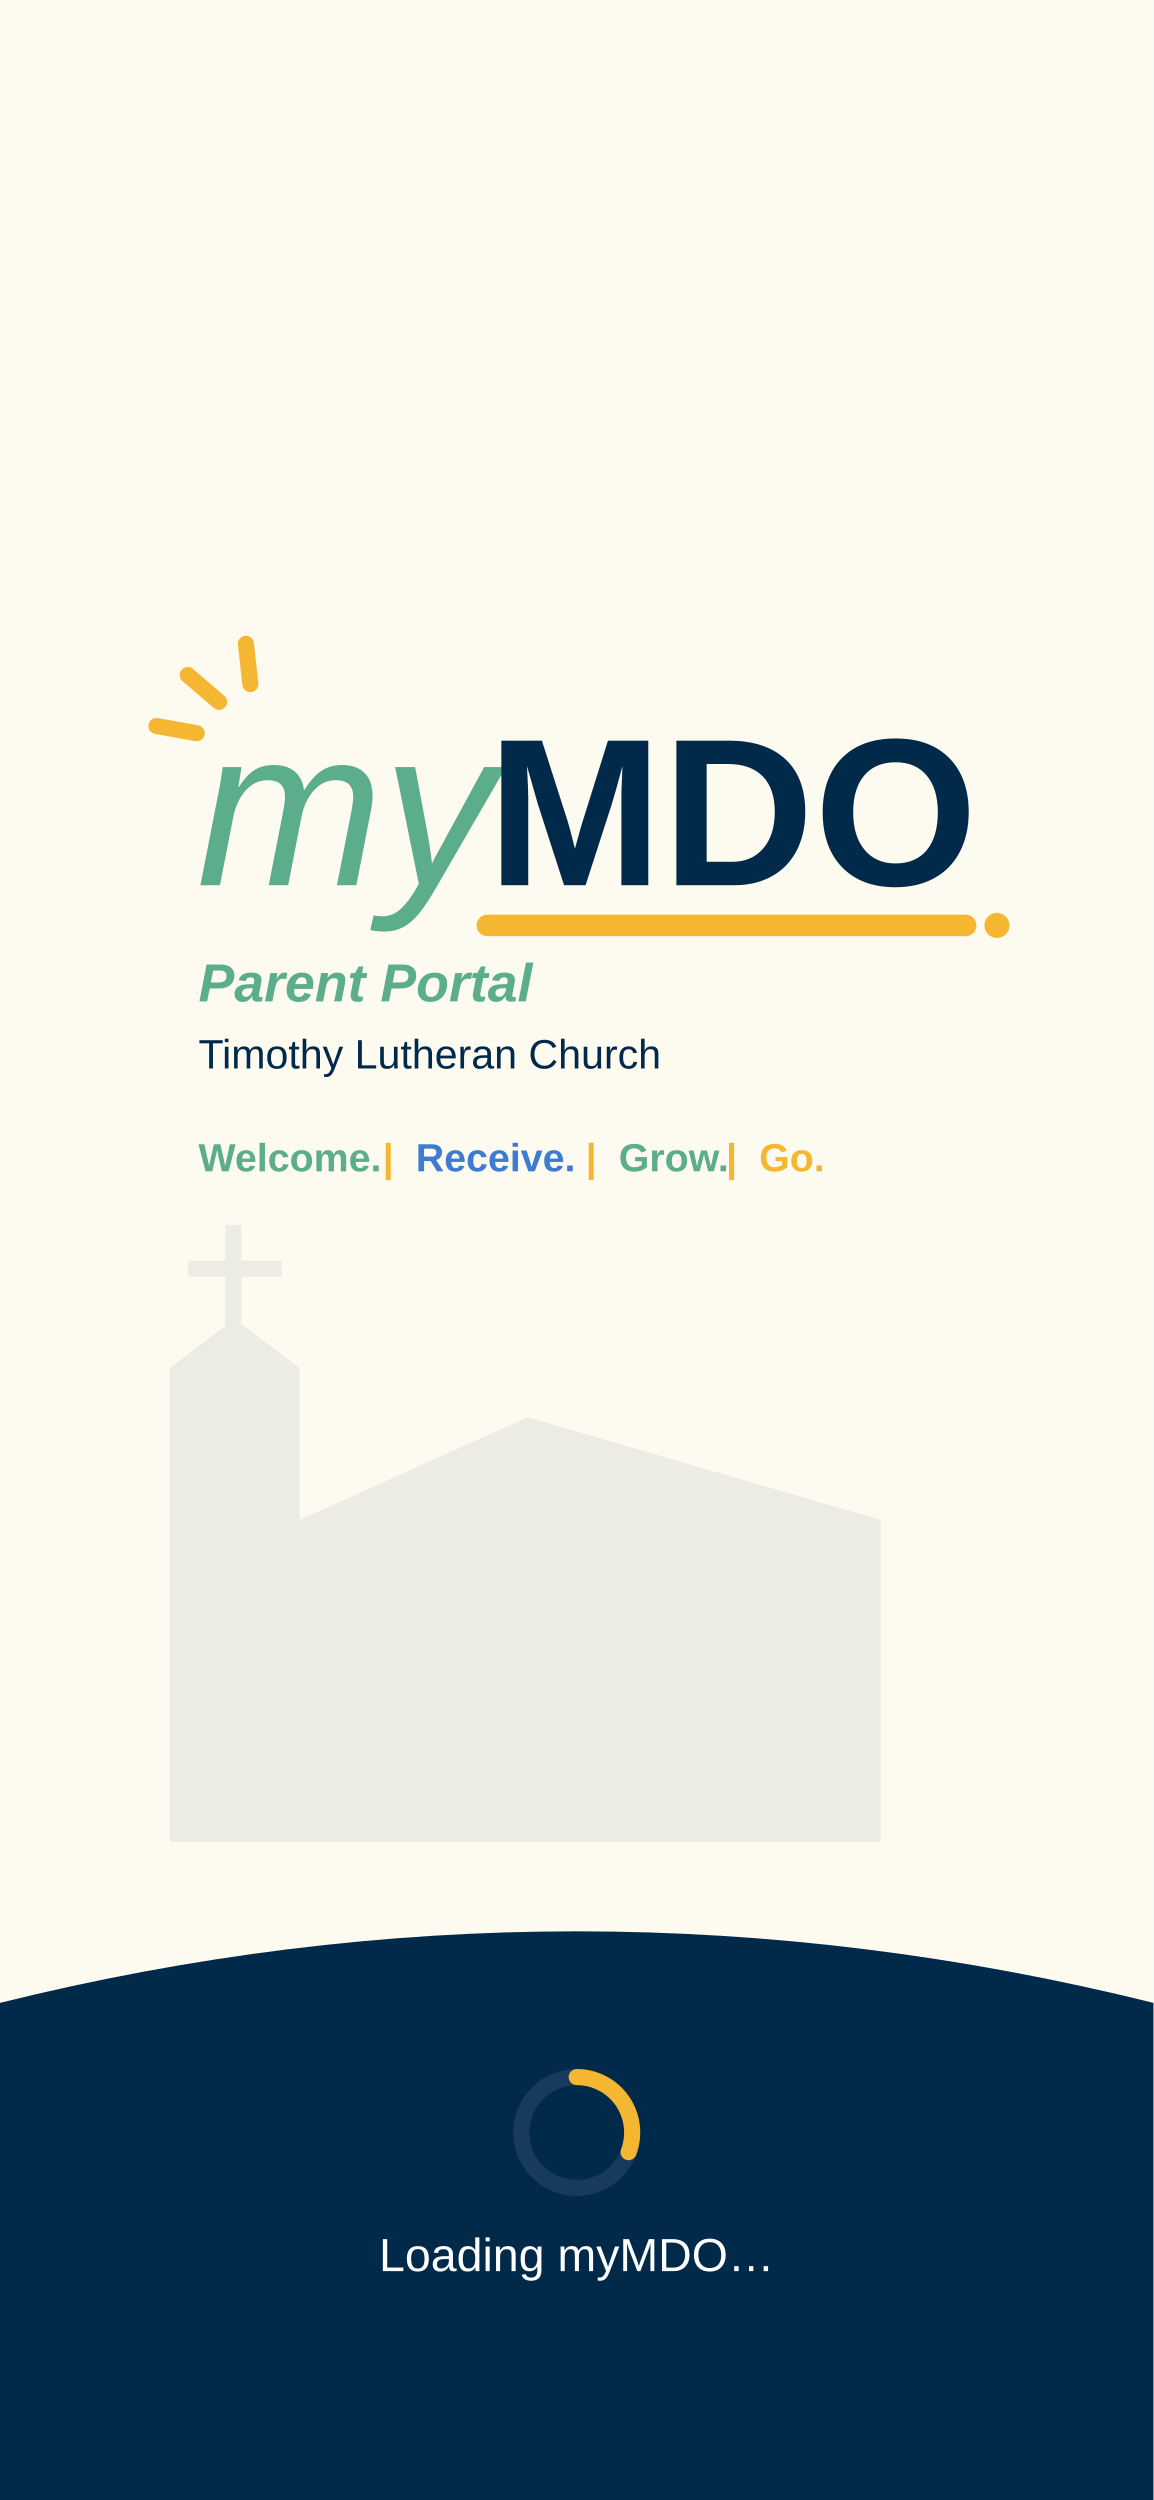
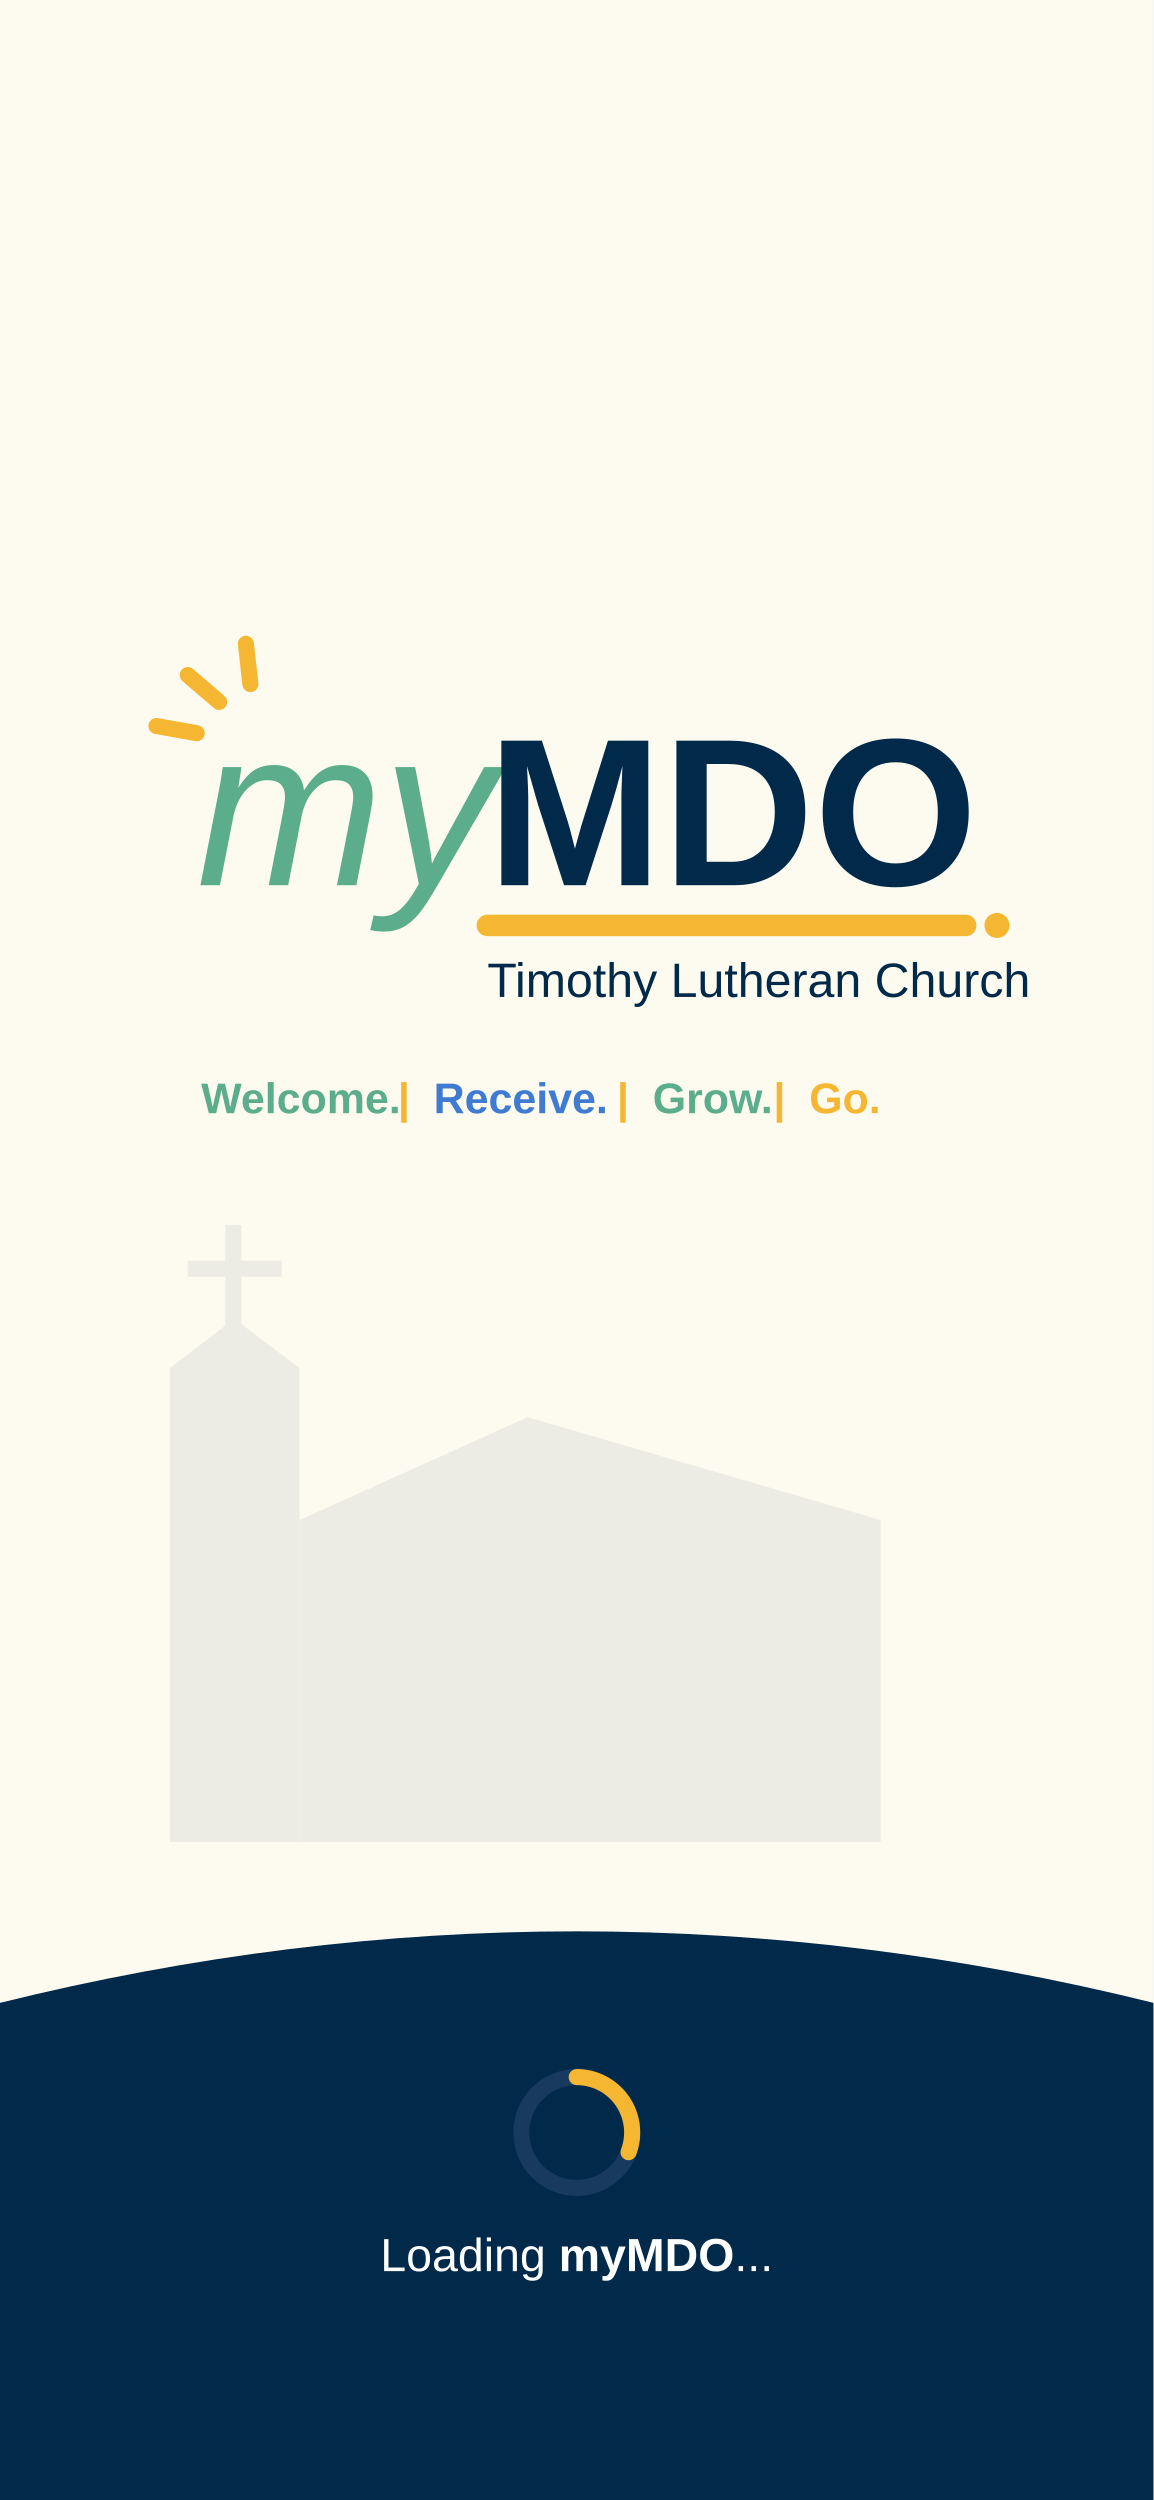
- <svg xmlns="http://www.w3.org/2000/svg" viewBox="0 0 1290 2796" role="img" aria-label="Loading Loading myMDO">
+ <svg xmlns="http://www.w3.org/2000/svg" viewBox="0 0 1290 2796">
  <rect width="1290" height="2796" fill="#FDFAF0" />
  <g fill="none" stroke="#F5B731" stroke-width="18" stroke-linecap="round">
    <path d="M245 785L210 755" />
    <path d="M280 765L275 720" />
    <path d="M220 820L175 812" />
  </g>
  <text x="220" y="990" font-family="Nunito,Arial,sans-serif" font-size="250" font-style="italic" fill="#5BAD8B">my</text>
  <text x="545" y="990" font-family="Nunito,Arial,sans-serif" font-size="235" font-weight="900" fill="#01294A">MDO</text>
  <path d="M545 1035H1080" stroke="#F5B731" stroke-width="24" stroke-linecap="round" />
  <circle cx="1115" cy="1035" r="14" fill="#F5B731" />
-   <text x="222" y="1120" font-family="Nunito,Arial,sans-serif" font-size="60" font-style="italic" font-weight="700" fill="#5BAD8B">Parent Portal</text>
-   <text x="222" y="1195" font-family="Nunito,Arial,sans-serif" font-size="46" fill="#01294A">Timothy Lutheran Church</text>
-   <g font-family="Nunito,Arial,sans-serif" font-size="44" font-weight="700">
-     <text x="222" y="1310" fill="#5BAD8B">Welcome.</text>
-     <text x="428" y="1310" fill="#F5B731">|</text>
-     <text x="465" y="1310" fill="#3E7BD1">Receive.</text>
-     <text x="655" y="1310" fill="#F5B731">|</text>
-     <text x="692" y="1310" fill="#5BAD8B">Grow.</text>
-     <text x="812" y="1310" fill="#F5B731">|</text>
-     <text x="849" y="1310" fill="#F5B731">Go.</text>
+   <text x="545" y="1115" font-family="Nunito,Arial,sans-serif" font-size="54" fill="#01294A">Timothy Lutheran Church</text>
+   <g font-family="Nunito,Arial,sans-serif" font-size="48" font-weight="700">
+     <text x="225" y="1245" fill="#5BAD8B">Welcome.</text>
+     <text x="445" y="1245" fill="#F5B731">|</text>
+     <text x="485" y="1245" fill="#3E7BD1">Receive.</text>
+     <text x="690" y="1245" fill="#F5B731">|</text>
+     <text x="730" y="1245" fill="#5BAD8B">Grow.</text>
+     <text x="865" y="1245" fill="#F5B731">|</text>
+     <text x="905" y="1245" fill="#F5B731">Go.</text>
  </g>
  <g opacity=".07" fill="#01294A">
    <rect x="190" y="1530" width="145" height="530" />
    <polygon points="190,1530 262,1475 335,1530" />
    <rect x="335" y="1700" width="650" height="360" />
    <polygon points="335,1700 590,1585 985,1700" />
    <rect x="252" y="1370" width="18" height="120" />
    <rect x="210" y="1410" width="105" height="18" />
  </g>
  <path d="M0 2240Q645 2080 1290 2240V2796H0Z" fill="#01294A" />
  <g transform="translate(645 2385)">
    <circle r="62" fill="none" stroke="#173A5E" stroke-width="18" />
-     <path d="M0-62A62 62 0 0 1 58 22" fill="none" stroke="#F5B731" stroke-width="18" stroke-linecap="round">
-       <animateTransform attributeName="transform" type="rotate" from="0 0 0" to="360 0 0" dur="0.9s" repeatCount="indefinite" />
-     </path>
+     <path d="M0-62A62 62 0 0 1 58 22" fill="none" stroke="#F5B731" stroke-width="18" stroke-linecap="round" />
  </g>
-   <text x="645" y="2540" text-anchor="middle" font-family="Nunito,Arial,sans-serif" font-size="52" fill="white">Loading myMDO…</text>
+   <text x="645" y="2540" text-anchor="middle" font-family="Nunito,Arial,sans-serif" font-size="52" fill="white">Loading <tspan font-weight="900">myMDO</tspan>...</text>
</svg>
